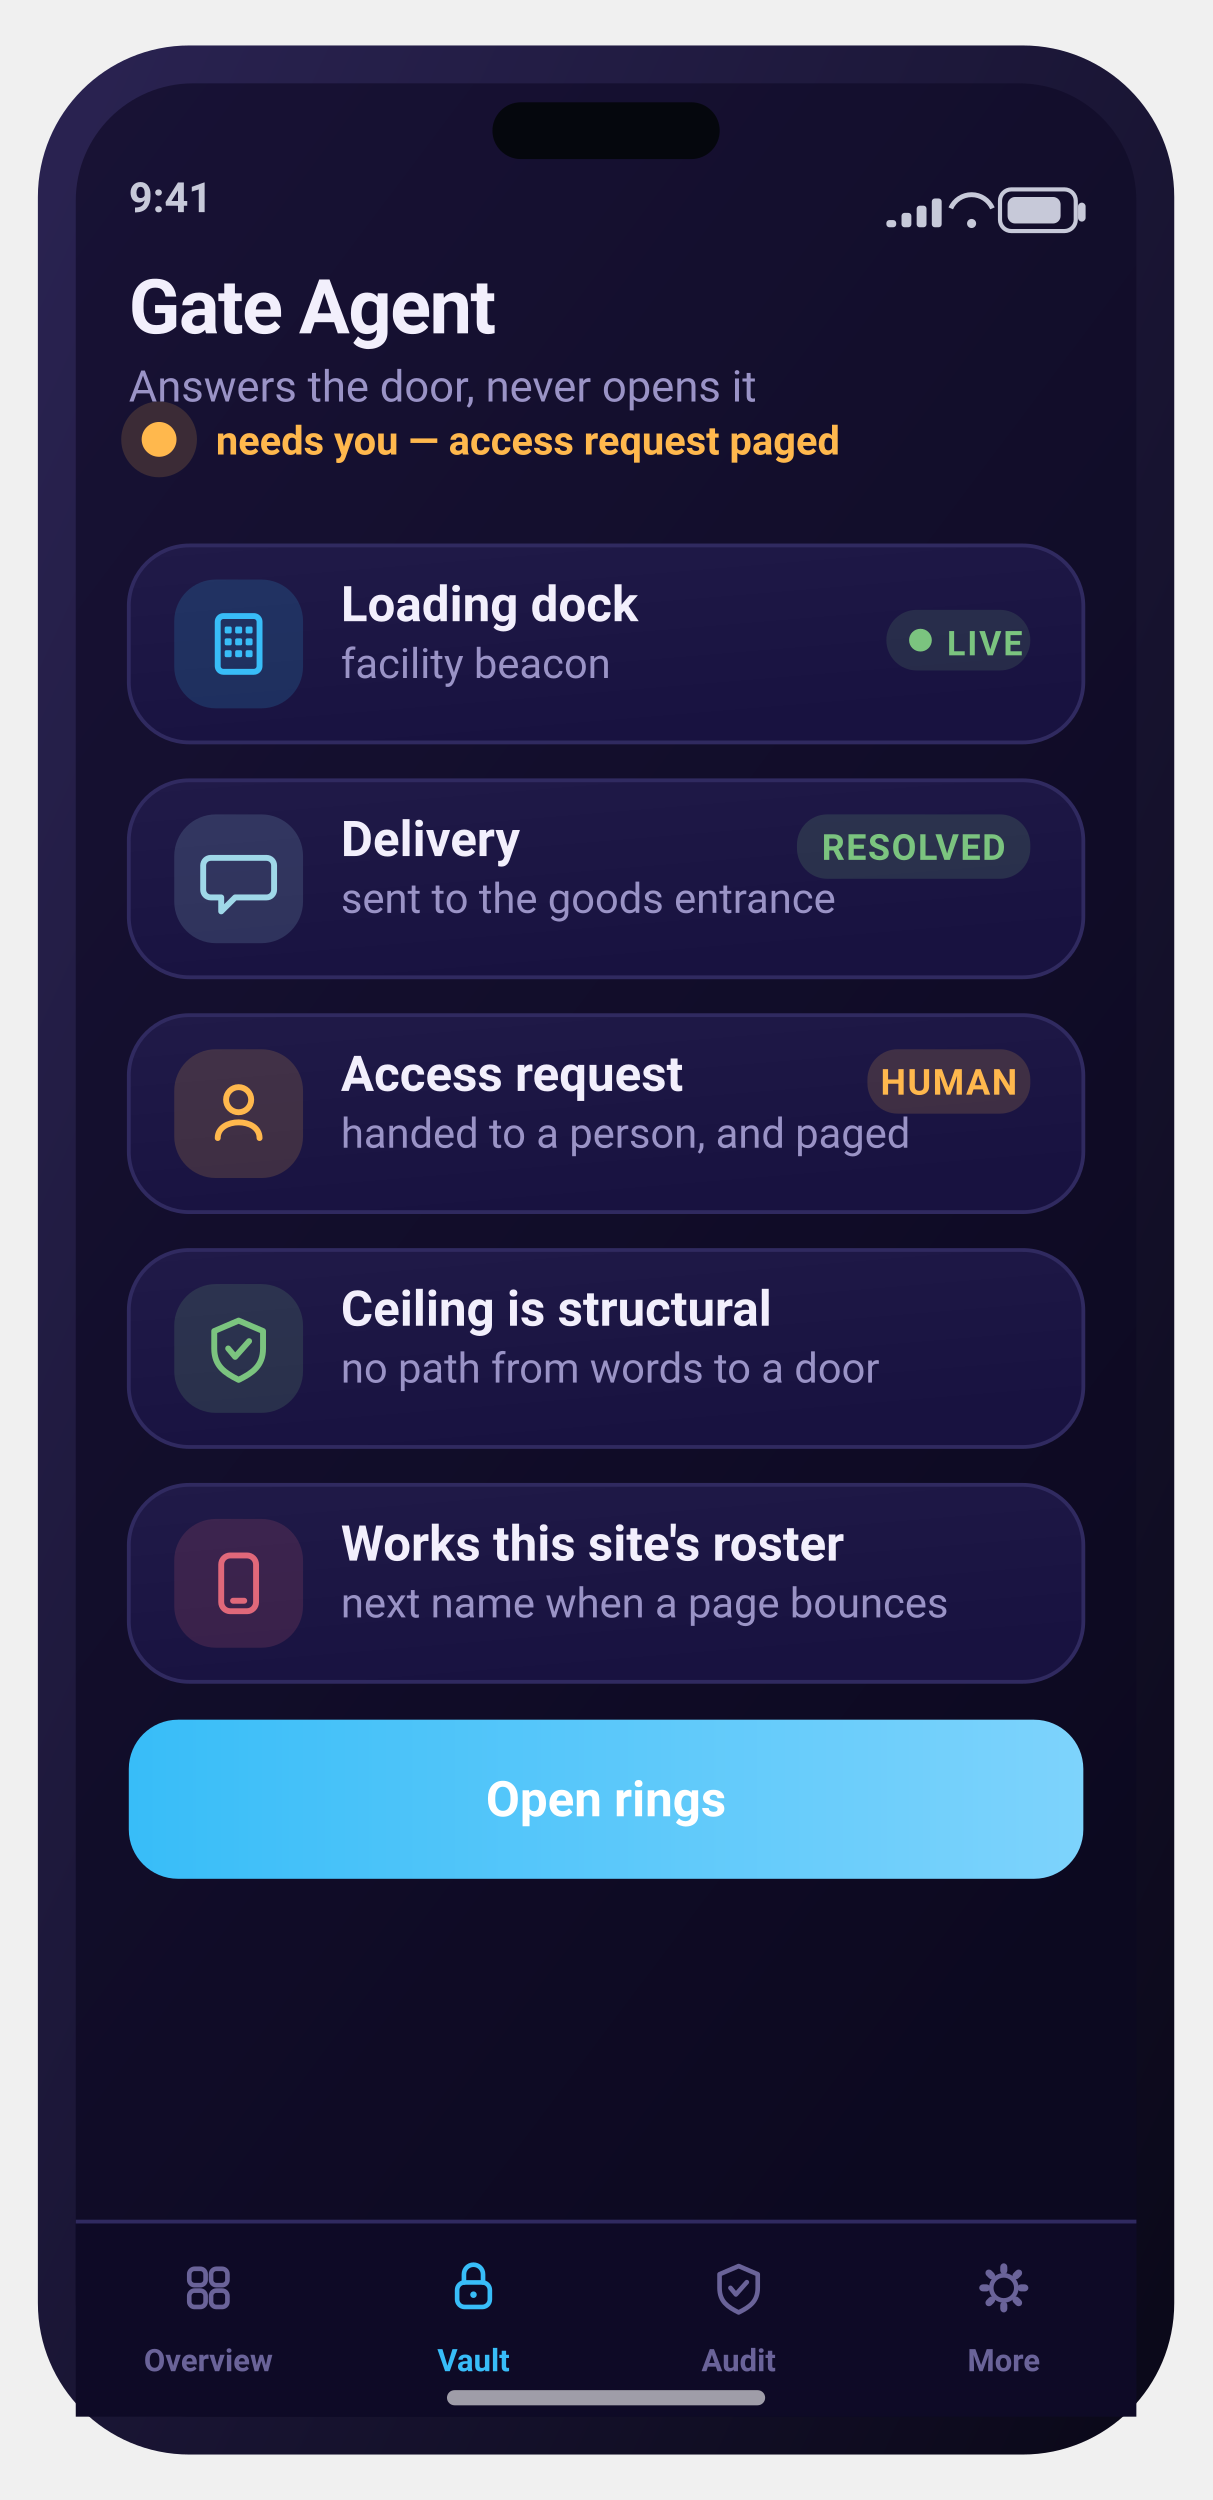
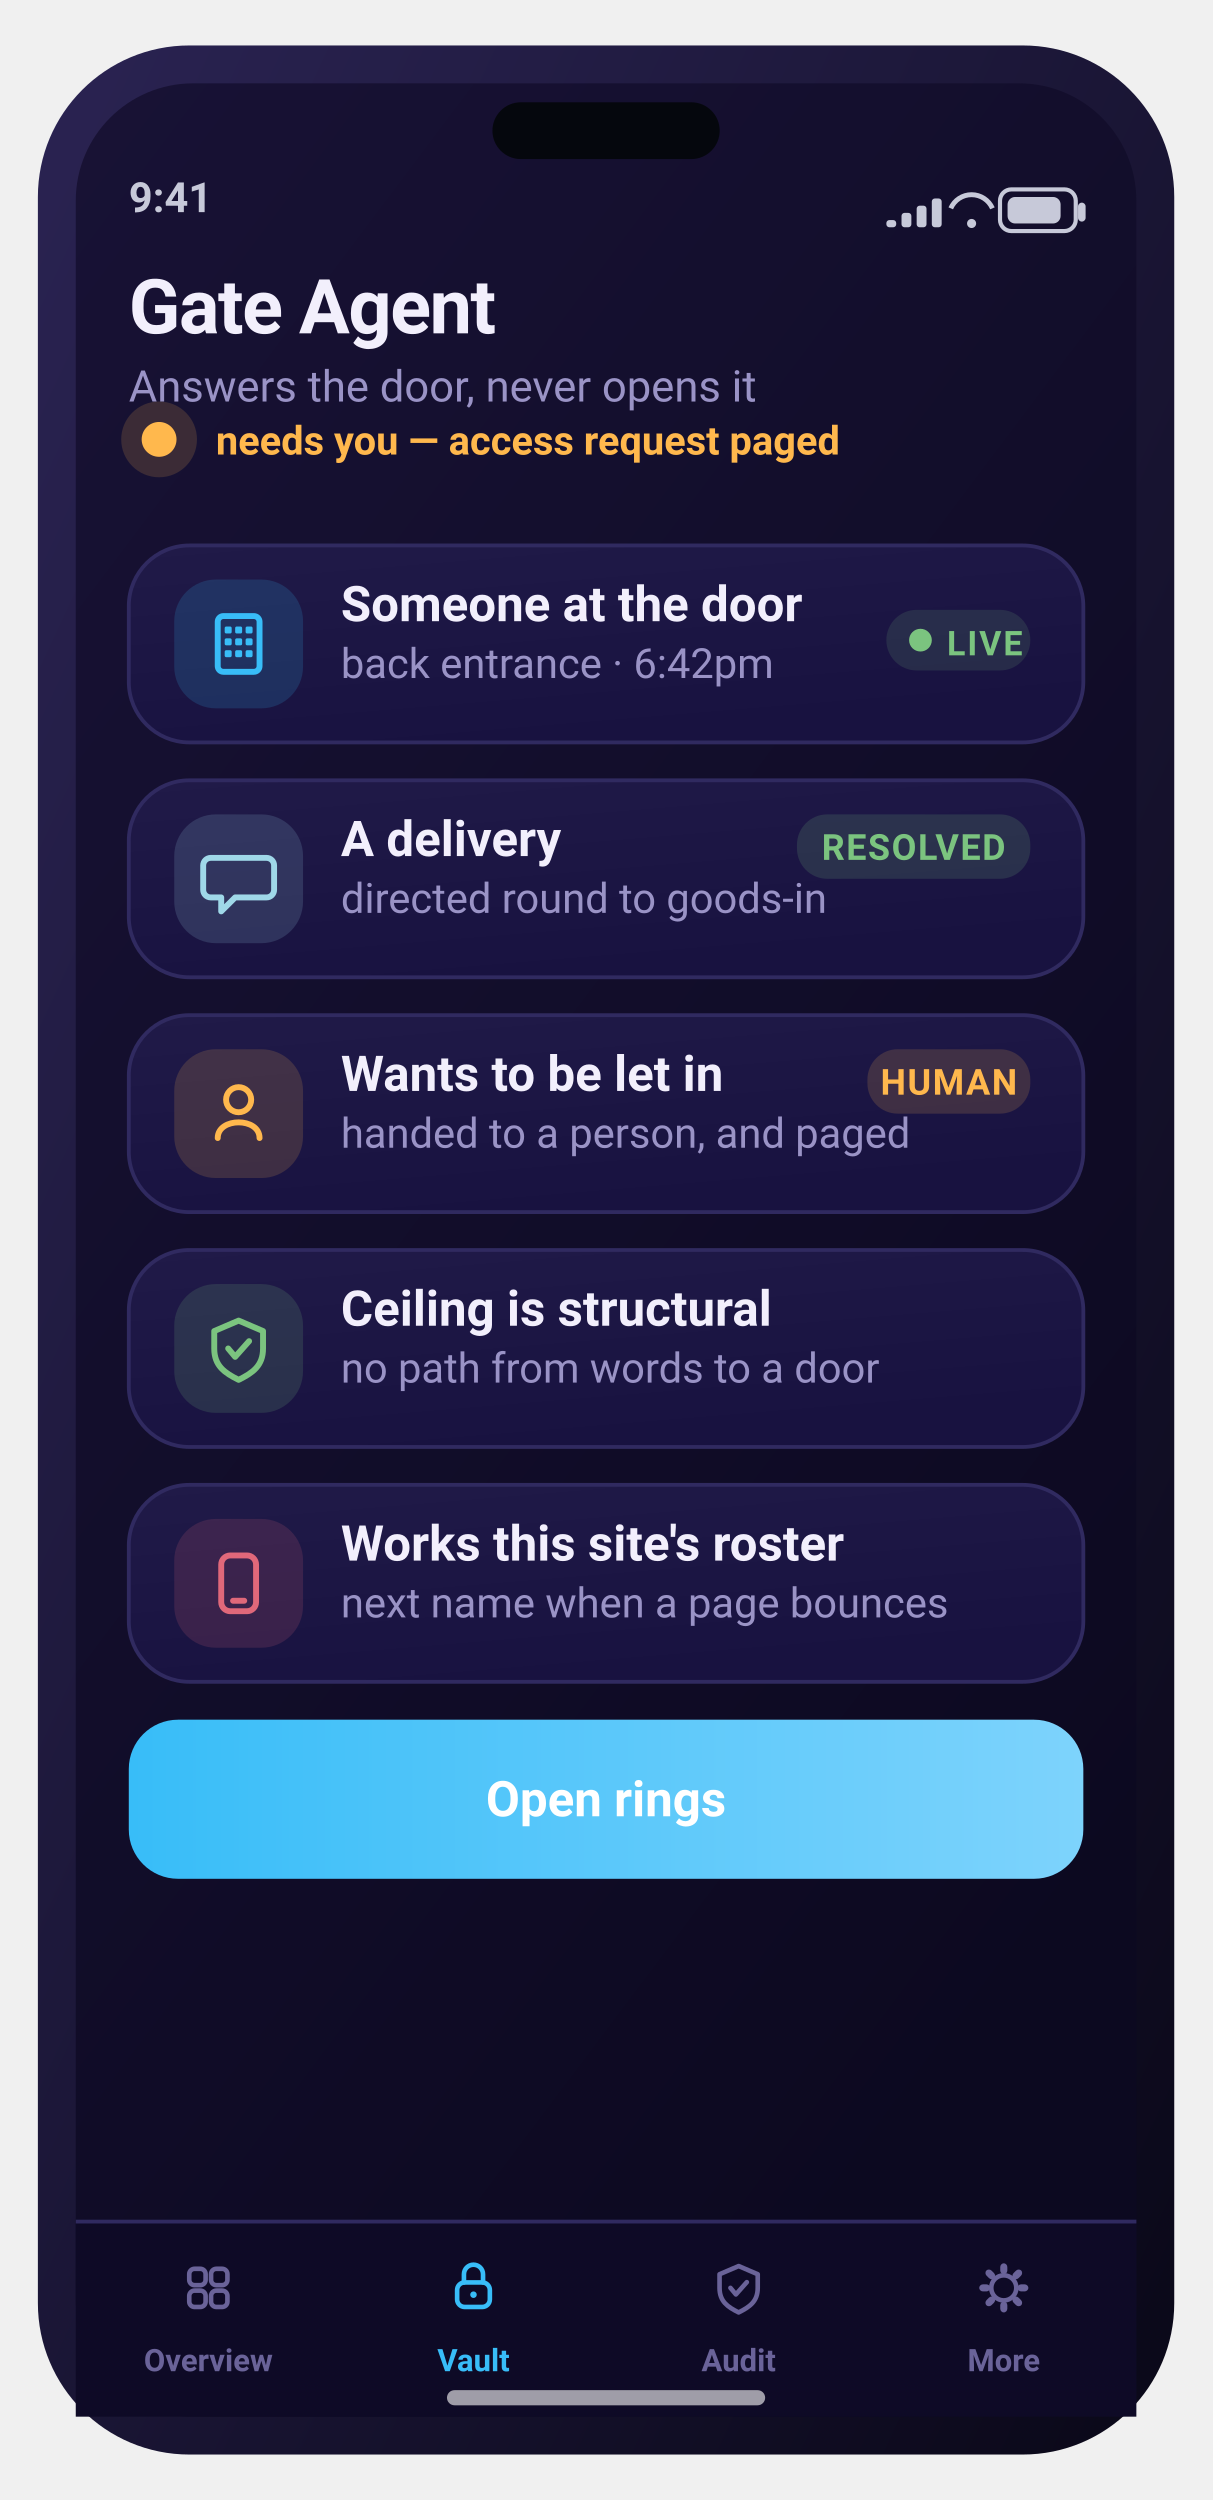
<svg xmlns="http://www.w3.org/2000/svg" width="320" height="660" viewBox="0 0 320 660" role="img" aria-label="Gate Agent screen">
  <defs>
    <linearGradient id="gScr" x1="0" y1="0" x2="0.6" y2="1">
      <stop offset="0" stop-color="#181235" />
      <stop offset="1" stop-color="#0c0920" />
    </linearGradient>
    <linearGradient id="gFrame" x1="0" y1="0" x2="1" y2="1">
      <stop offset="0" stop-color="#2a2352" />
      <stop offset="1" stop-color="#0a0818" />
    </linearGradient>
    <linearGradient id="gCard" x1="0" y1="0" x2="0.4" y2="1">
      <stop offset="0" stop-color="#201a48" />
      <stop offset="1" stop-color="#181240" />
    </linearGradient>
    <linearGradient id="gBrand" x1="0" y1="0" x2="1" y2="0">
      <stop offset="0" stop-color="#38bdf8" />
      <stop offset="1" stop-color="#7dd3fc" />
    </linearGradient>
    <linearGradient id="gAmber" x1="0" y1="0" x2="1" y2="0">
      <stop offset="0" stop-color="#ffb84d" />
      <stop offset="1" stop-color="#ffd27a" />
    </linearGradient>
    <linearGradient id="mV" x1="0" y1="0" x2="1" y2="0">
      <stop offset="0" stop-color="#38bdf8" />
      <stop offset="1" stop-color="#7dd3fc" />
    </linearGradient>
    <linearGradient id="mA" x1="0" y1="0" x2="1" y2="0">
      <stop offset="0" stop-color="#ffb84d" />
      <stop offset="1" stop-color="#ff9f45" />
    </linearGradient>
    <linearGradient id="mG" x1="0" y1="0" x2="1" y2="0">
      <stop offset="0" stop-color="#5fb87a" />
      <stop offset="1" stop-color="#7bc47f" />
    </linearGradient>
    <linearGradient id="mC" x1="0" y1="0" x2="1" y2="0">
      <stop offset="0" stop-color="#6bb6d6" />
      <stop offset="1" stop-color="#9fd8e8" />
    </linearGradient>
    <radialGradient id="orb" cx="36%" cy="30%" r="78%">
      <stop offset="0" stop-color="#cbeeff" />
      <stop offset="38%" stop-color="#38bdf8" />
      <stop offset="78%" stop-color="#1f6fb2" />
      <stop offset="100%" stop-color="#0b2438" />
    </radialGradient>
    <radialGradient id="glow" cx="50%" cy="50%" r="50%">
      <stop offset="0" stop-color="#38bdf8" stop-opacity="0.5" />
      <stop offset="1" stop-color="#38bdf8" stop-opacity="0" />
    </radialGradient>
  </defs>
  <rect x="10.0" y="12.0" width="300.0" height="636.0" rx="40" fill="url(#gFrame)" />
  <rect x="20.0" y="22.0" width="280.0" height="616.0" rx="31" fill="url(#gScr)" />
  <rect x="130.0" y="27.0" width="60.0" height="15.0" rx="7.5" fill="#05070d" />
  <text x="34.0" y="56.0" font-family="-apple-system,BlinkMacSystemFont,'SF Pro Display','SF Pro Text','Segoe UI',Roboto,system-ui,sans-serif" font-size="11" font-weight="600" fill="#c7c9d9" text-anchor="start">9:41</text>
  <rect x="264.0" y="50.0" width="20.0" height="11.0" rx="3" fill="none" stroke="#c7c9d9" stroke-width="1.1" />
  <rect x="266.0" y="52.0" width="14.0" height="7.0" rx="2" fill="#c7c9d9" />
  <rect x="284.6" y="53.5" width="2.0" height="5.0" rx="1" fill="#c7c9d9" />
  <path d="M251 55 a6 6 0 0 1 11 0" fill="none" stroke="#c7c9d9" stroke-width="1.3" />
  <circle cx="256.5" cy="59" r="1.2" fill="#c7c9d9" />
  <rect x="234.0" y="58.1" width="2.6" height="1.9" rx="0.8" fill="#c7c9d9" />
  <rect x="238.0" y="56.2" width="2.6" height="3.8" rx="0.8" fill="#c7c9d9" />
  <rect x="242.0" y="54.3" width="2.6" height="5.7" rx="0.8" fill="#c7c9d9" />
  <rect x="246.0" y="52.4" width="2.6" height="7.6" rx="0.8" fill="#c7c9d9" />
  <text x="34.0" y="88.0" font-family="-apple-system,BlinkMacSystemFont,'SF Pro Display','SF Pro Text','Segoe UI',Roboto,system-ui,sans-serif" font-size="20" font-weight="700" fill="#f2effc" text-anchor="start" letter-spacing="-0.4">Gate Agent</text>
  <text x="34.0" y="106.0" font-family="-apple-system,BlinkMacSystemFont,'SF Pro Display','SF Pro Text','Segoe UI',Roboto,system-ui,sans-serif" font-size="11.5" font-weight="400" fill="#9a93c6" text-anchor="start">Answers the door, never opens it</text>
  <circle cx="42" cy="116" r="10" fill="rgba(255,184,77,0.16)" />
  <circle cx="42" cy="116" r="4.6" fill="#ffb84d" />
  <text x="57.0" y="120.0" font-family="-apple-system,BlinkMacSystemFont,'SF Pro Display','SF Pro Text','Segoe UI',Roboto,system-ui,sans-serif" font-size="10.5" font-weight="700" fill="#ffb84d" text-anchor="start">needs you — access request paged</text>
  <rect x="34.0" y="144.0" width="252.0" height="52.0" rx="16" fill="url(#gCard)" stroke="#302a60" stroke-width="1" />
  <rect x="46.0" y="153.0" width="34.0" height="34.0" rx="11" fill="rgba(56,189,248,0.16)" />
  <rect x="57.48" y="162.64" width="11.04" height="14.72" rx="1.5" fill="none" stroke="#38bdf8" stroke-width="1.56" stroke-linecap="round" stroke-linejoin="round" />
  <rect x="59.32" y="165.4" width="1.84" height="1.84" rx="0.4" fill="#38bdf8" />
  <rect x="62.08" y="165.4" width="1.84" height="1.84" rx="0.4" fill="#38bdf8" />
  <rect x="64.84" y="165.4" width="1.84" height="1.84" rx="0.4" fill="#38bdf8" />
  <rect x="59.32" y="168.528" width="1.84" height="1.84" rx="0.4" fill="#38bdf8" />
  <rect x="62.08" y="168.528" width="1.84" height="1.84" rx="0.4" fill="#38bdf8" />
  <rect x="64.84" y="168.528" width="1.84" height="1.84" rx="0.4" fill="#38bdf8" />
  <rect x="59.32" y="171.656" width="1.84" height="1.84" rx="0.4" fill="#38bdf8" />
  <rect x="62.08" y="171.656" width="1.84" height="1.84" rx="0.4" fill="#38bdf8" />
  <rect x="64.84" y="171.656" width="1.84" height="1.84" rx="0.4" fill="#38bdf8" />
-   <text x="90.0" y="164.0" font-family="-apple-system,BlinkMacSystemFont,'SF Pro Display','SF Pro Text','Segoe UI',Roboto,system-ui,sans-serif" font-size="13" font-weight="600" fill="#f2effc" text-anchor="start">Loading dock</text>
-   <text x="90.0" y="179.0" font-family="-apple-system,BlinkMacSystemFont,'SF Pro Display','SF Pro Text','Segoe UI',Roboto,system-ui,sans-serif" font-size="11" font-weight="400" fill="#9a93c6" text-anchor="start">facility beacon</text>
+   <text x="90.0" y="164.0" font-family="-apple-system,BlinkMacSystemFont,'SF Pro Display','SF Pro Text','Segoe UI',Roboto,system-ui,sans-serif" font-size="13" font-weight="600" fill="#f2effc" text-anchor="start">Someone at the door</text>
+   <text x="90.0" y="179.0" font-family="-apple-system,BlinkMacSystemFont,'SF Pro Display','SF Pro Text','Segoe UI',Roboto,system-ui,sans-serif" font-size="11" font-weight="400" fill="#9a93c6" text-anchor="start">back entrance · 6:42pm</text>
  <rect x="234.0" y="161.0" width="38.0" height="16.0" rx="8" fill="rgba(123,196,127,0.14)" />
  <circle cx="243.0" cy="169.0" r="3" fill="#7bc47f" />
  <text x="250.0" y="173.0" font-family="-apple-system,BlinkMacSystemFont,'SF Pro Display','SF Pro Text','Segoe UI',Roboto,system-ui,sans-serif" font-size="9" font-weight="700" fill="#7bc47f" text-anchor="start" letter-spacing="0.5">LIVE</text>
  <rect x="34.0" y="206.0" width="252.0" height="52.0" rx="16" fill="url(#gCard)" stroke="#302a60" stroke-width="1" />
  <rect x="46.0" y="215.0" width="34.0" height="34.0" rx="11" fill="rgba(159,216,232,0.16)" />
  <path d="M55.64 226.48 h14.72 a2 2 0 0 1 2 2 v6.44 a2 2 0 0 1 -2 2 h-8.28 l-3.68 3.68 v-3.68 h-2.76 a2 2 0 0 1 -2 -2 v-6.44 a2 2 0 0 1 2 -2 Z" fill="none" stroke="#9fd8e8" stroke-width="1.56" stroke-linecap="round" stroke-linejoin="round" />
-   <text x="90.0" y="226.0" font-family="-apple-system,BlinkMacSystemFont,'SF Pro Display','SF Pro Text','Segoe UI',Roboto,system-ui,sans-serif" font-size="13" font-weight="600" fill="#f2effc" text-anchor="start">Delivery</text>
-   <text x="90.0" y="241.0" font-family="-apple-system,BlinkMacSystemFont,'SF Pro Display','SF Pro Text','Segoe UI',Roboto,system-ui,sans-serif" font-size="11" font-weight="400" fill="#9a93c6" text-anchor="start">sent to the goods entrance</text>
+   <text x="90.0" y="226.0" font-family="-apple-system,BlinkMacSystemFont,'SF Pro Display','SF Pro Text','Segoe UI',Roboto,system-ui,sans-serif" font-size="13" font-weight="600" fill="#f2effc" text-anchor="start">A delivery</text>
+   <text x="90.0" y="241.0" font-family="-apple-system,BlinkMacSystemFont,'SF Pro Display','SF Pro Text','Segoe UI',Roboto,system-ui,sans-serif" font-size="11" font-weight="400" fill="#9a93c6" text-anchor="start">directed round to goods-in</text>
  <rect x="210.4" y="215.0" width="61.6" height="17.0" rx="8" fill="rgba(123,196,127,0.16)" />
  <text x="241.2" y="227.0" font-family="-apple-system,BlinkMacSystemFont,'SF Pro Display','SF Pro Text','Segoe UI',Roboto,system-ui,sans-serif" font-size="9.5" font-weight="700" fill="#7bc47f" text-anchor="middle" letter-spacing="0.4">RESOLVED</text>
  <rect x="34.0" y="268.0" width="252.0" height="52.0" rx="16" fill="url(#gCard)" stroke="#302a60" stroke-width="1" />
  <rect x="46.0" y="277.0" width="34.0" height="34.0" rx="11" fill="rgba(255,184,77,0.16)" />
  <circle cx="63" cy="290.32" r="3.312" fill="none" stroke="#ffb84d" stroke-width="1.56" stroke-linecap="round" stroke-linejoin="round" />
  <path d="M57.48 300.44 c0 -5.52 11.04 -5.52 11.04 0" fill="none" stroke="#ffb84d" stroke-width="1.56" stroke-linecap="round" stroke-linejoin="round" />
-   <text x="90.0" y="288.0" font-family="-apple-system,BlinkMacSystemFont,'SF Pro Display','SF Pro Text','Segoe UI',Roboto,system-ui,sans-serif" font-size="13" font-weight="600" fill="#f2effc" text-anchor="start">Access request</text>
+   <text x="90.0" y="288.0" font-family="-apple-system,BlinkMacSystemFont,'SF Pro Display','SF Pro Text','Segoe UI',Roboto,system-ui,sans-serif" font-size="13" font-weight="600" fill="#f2effc" text-anchor="start">Wants to be let in</text>
  <text x="90.0" y="303.0" font-family="-apple-system,BlinkMacSystemFont,'SF Pro Display','SF Pro Text','Segoe UI',Roboto,system-ui,sans-serif" font-size="11" font-weight="400" fill="#9a93c6" text-anchor="start">handed to a person, and paged</text>
  <rect x="229.0" y="277.0" width="43.0" height="17.0" rx="8" fill="rgba(255,184,77,0.16)" />
  <text x="250.5" y="289.0" font-family="-apple-system,BlinkMacSystemFont,'SF Pro Display','SF Pro Text','Segoe UI',Roboto,system-ui,sans-serif" font-size="9.5" font-weight="700" fill="#ffb84d" text-anchor="middle" letter-spacing="0.4">HUMAN</text>
  <rect x="34.0" y="330.0" width="252.0" height="52.0" rx="16" fill="url(#gCard)" stroke="#302a60" stroke-width="1" />
  <rect x="46.0" y="339.0" width="34.0" height="34.0" rx="11" fill="rgba(123,196,127,0.16)" />
  <path d="M63 348.64 l6.44 2.76 v4.6 c0 4.6 -2.76 6.44 -6.44 8.28 c-3.68 -1.84 -6.44 -3.68 -6.44 -8.28 v-4.6 Z" fill="none" stroke="#7bc47f" stroke-width="1.56" stroke-linecap="round" stroke-linejoin="round" />
  <path d="M60.24 356.0 l1.84 2.208 3.68 -4.14" fill="none" stroke="#7bc47f" stroke-width="1.56" stroke-linecap="round" stroke-linejoin="round" />
  <text x="90.0" y="350.0" font-family="-apple-system,BlinkMacSystemFont,'SF Pro Display','SF Pro Text','Segoe UI',Roboto,system-ui,sans-serif" font-size="13" font-weight="600" fill="#f2effc" text-anchor="start">Ceiling is structural</text>
  <text x="90.0" y="365.0" font-family="-apple-system,BlinkMacSystemFont,'SF Pro Display','SF Pro Text','Segoe UI',Roboto,system-ui,sans-serif" font-size="11" font-weight="400" fill="#9a93c6" text-anchor="start">no path from words to a door</text>
  <rect x="34.0" y="392.0" width="252.0" height="52.0" rx="16" fill="url(#gCard)" stroke="#302a60" stroke-width="1" />
  <rect x="46.0" y="401.0" width="34.0" height="34.0" rx="11" fill="rgba(224,104,122,0.16)" />
  <rect x="58.4" y="410.64" width="9.2" height="14.72" rx="2.4" fill="none" stroke="#e0687a" stroke-width="1.56" stroke-linecap="round" stroke-linejoin="round" />
  <path d="M61.528 422.6 h2.944" fill="none" stroke="#e0687a" stroke-width="1.56" stroke-linecap="round" stroke-linejoin="round" />
  <text x="90.0" y="412.0" font-family="-apple-system,BlinkMacSystemFont,'SF Pro Display','SF Pro Text','Segoe UI',Roboto,system-ui,sans-serif" font-size="13" font-weight="600" fill="#f2effc" text-anchor="start">Works this site's roster</text>
  <text x="90.0" y="427.0" font-family="-apple-system,BlinkMacSystemFont,'SF Pro Display','SF Pro Text','Segoe UI',Roboto,system-ui,sans-serif" font-size="11" font-weight="400" fill="#9a93c6" text-anchor="start">next name when a page bounces</text>
  <rect x="34.0" y="454.0" width="252.0" height="42.0" rx="13" fill="url(#gBrand)" />
  <text x="160.0" y="479.5" font-family="-apple-system,BlinkMacSystemFont,'SF Pro Display','SF Pro Text','Segoe UI',Roboto,system-ui,sans-serif" font-size="13" font-weight="700" fill="#fff" text-anchor="middle">Open rings</text>
  <rect x="20.0" y="586.0" width="280.0" height="52.0" rx="0" fill="#0e0a26" />
  <rect x="20" y="586" width="280" height="1" fill="#302a60" />
  <rect x="49.96" y="598.96" width="4.32" height="4.32" rx="1.4" fill="none" stroke="#6a6399" stroke-width="1.22" stroke-linecap="round" stroke-linejoin="round" />
  <rect x="55.72" y="598.96" width="4.32" height="4.32" rx="1.4" fill="none" stroke="#6a6399" stroke-width="1.22" stroke-linecap="round" stroke-linejoin="round" />
  <rect x="49.96" y="604.72" width="4.32" height="4.32" rx="1.4" fill="none" stroke="#6a6399" stroke-width="1.22" stroke-linecap="round" stroke-linejoin="round" />
  <rect x="55.72" y="604.72" width="4.32" height="4.32" rx="1.4" fill="none" stroke="#6a6399" stroke-width="1.22" stroke-linecap="round" stroke-linejoin="round" />
  <text x="55.0" y="626.0" font-family="-apple-system,BlinkMacSystemFont,'SF Pro Display','SF Pro Text','Segoe UI',Roboto,system-ui,sans-serif" font-size="8.2" font-weight="600" fill="#6a6399" text-anchor="middle">Overview</text>
  <rect x="120.68" y="602.56" width="8.64" height="6.48" rx="2" fill="none" stroke="#38bdf8" stroke-width="1.22" stroke-linecap="round" stroke-linejoin="round" />
  <path d="M122.48 602.56 v-2.16 a2.52 2.52 0 0 1 5.04 0 v2.16" fill="none" stroke="#38bdf8" stroke-width="1.22" stroke-linecap="round" stroke-linejoin="round" />
  <circle cx="125.0" cy="605.8" r="0.864" fill="#38bdf8" />
  <text x="125.0" y="626.0" font-family="-apple-system,BlinkMacSystemFont,'SF Pro Display','SF Pro Text','Segoe UI',Roboto,system-ui,sans-serif" font-size="8.2" font-weight="600" fill="#38bdf8" text-anchor="middle">Vault</text>
  <path d="M195.0 598.24 l5.04 2.16 v3.6 c0 3.6 -2.16 5.04 -5.04 6.48 c-2.88 -1.44 -5.04 -2.88 -5.04 -6.48 v-3.6 Z" fill="none" stroke="#6a6399" stroke-width="1.22" stroke-linecap="round" stroke-linejoin="round" />
  <path d="M192.84 604 l1.44 1.728 2.88 -3.24" fill="none" stroke="#6a6399" stroke-width="1.22" stroke-linecap="round" stroke-linejoin="round" />
  <text x="195.0" y="626.0" font-family="-apple-system,BlinkMacSystemFont,'SF Pro Display','SF Pro Text','Segoe UI',Roboto,system-ui,sans-serif" font-size="8.2" font-weight="600" fill="#6a6399" text-anchor="middle">Audit</text>
  <rect x="264.064" y="597.52" width="1.872" height="2.88" rx="1" transform="rotate(0 265.0 604)" fill="#6a6399" />
  <rect x="264.064" y="597.52" width="1.872" height="2.88" rx="1" transform="rotate(45 265.0 604)" fill="#6a6399" />
  <rect x="264.064" y="597.52" width="1.872" height="2.88" rx="1" transform="rotate(90 265.0 604)" fill="#6a6399" />
  <rect x="264.064" y="597.52" width="1.872" height="2.88" rx="1" transform="rotate(135 265.0 604)" fill="#6a6399" />
  <rect x="264.064" y="597.52" width="1.872" height="2.88" rx="1" transform="rotate(180 265.0 604)" fill="#6a6399" />
  <rect x="264.064" y="597.52" width="1.872" height="2.88" rx="1" transform="rotate(225 265.0 604)" fill="#6a6399" />
  <rect x="264.064" y="597.52" width="1.872" height="2.88" rx="1" transform="rotate(270 265.0 604)" fill="#6a6399" />
  <rect x="264.064" y="597.52" width="1.872" height="2.88" rx="1" transform="rotate(315 265.0 604)" fill="#6a6399" />
  <circle cx="265.0" cy="604" r="3.312" fill="none" stroke="#6a6399" stroke-width="1.22" stroke-linecap="round" stroke-linejoin="round" />
  <text x="265.0" y="626.0" font-family="-apple-system,BlinkMacSystemFont,'SF Pro Display','SF Pro Text','Segoe UI',Roboto,system-ui,sans-serif" font-size="8.2" font-weight="600" fill="#6a6399" text-anchor="middle">More</text>
  <rect x="118.0" y="631.0" width="84.0" height="4.0" rx="2" fill="rgba(255,255,255,0.6)" />
</svg>
